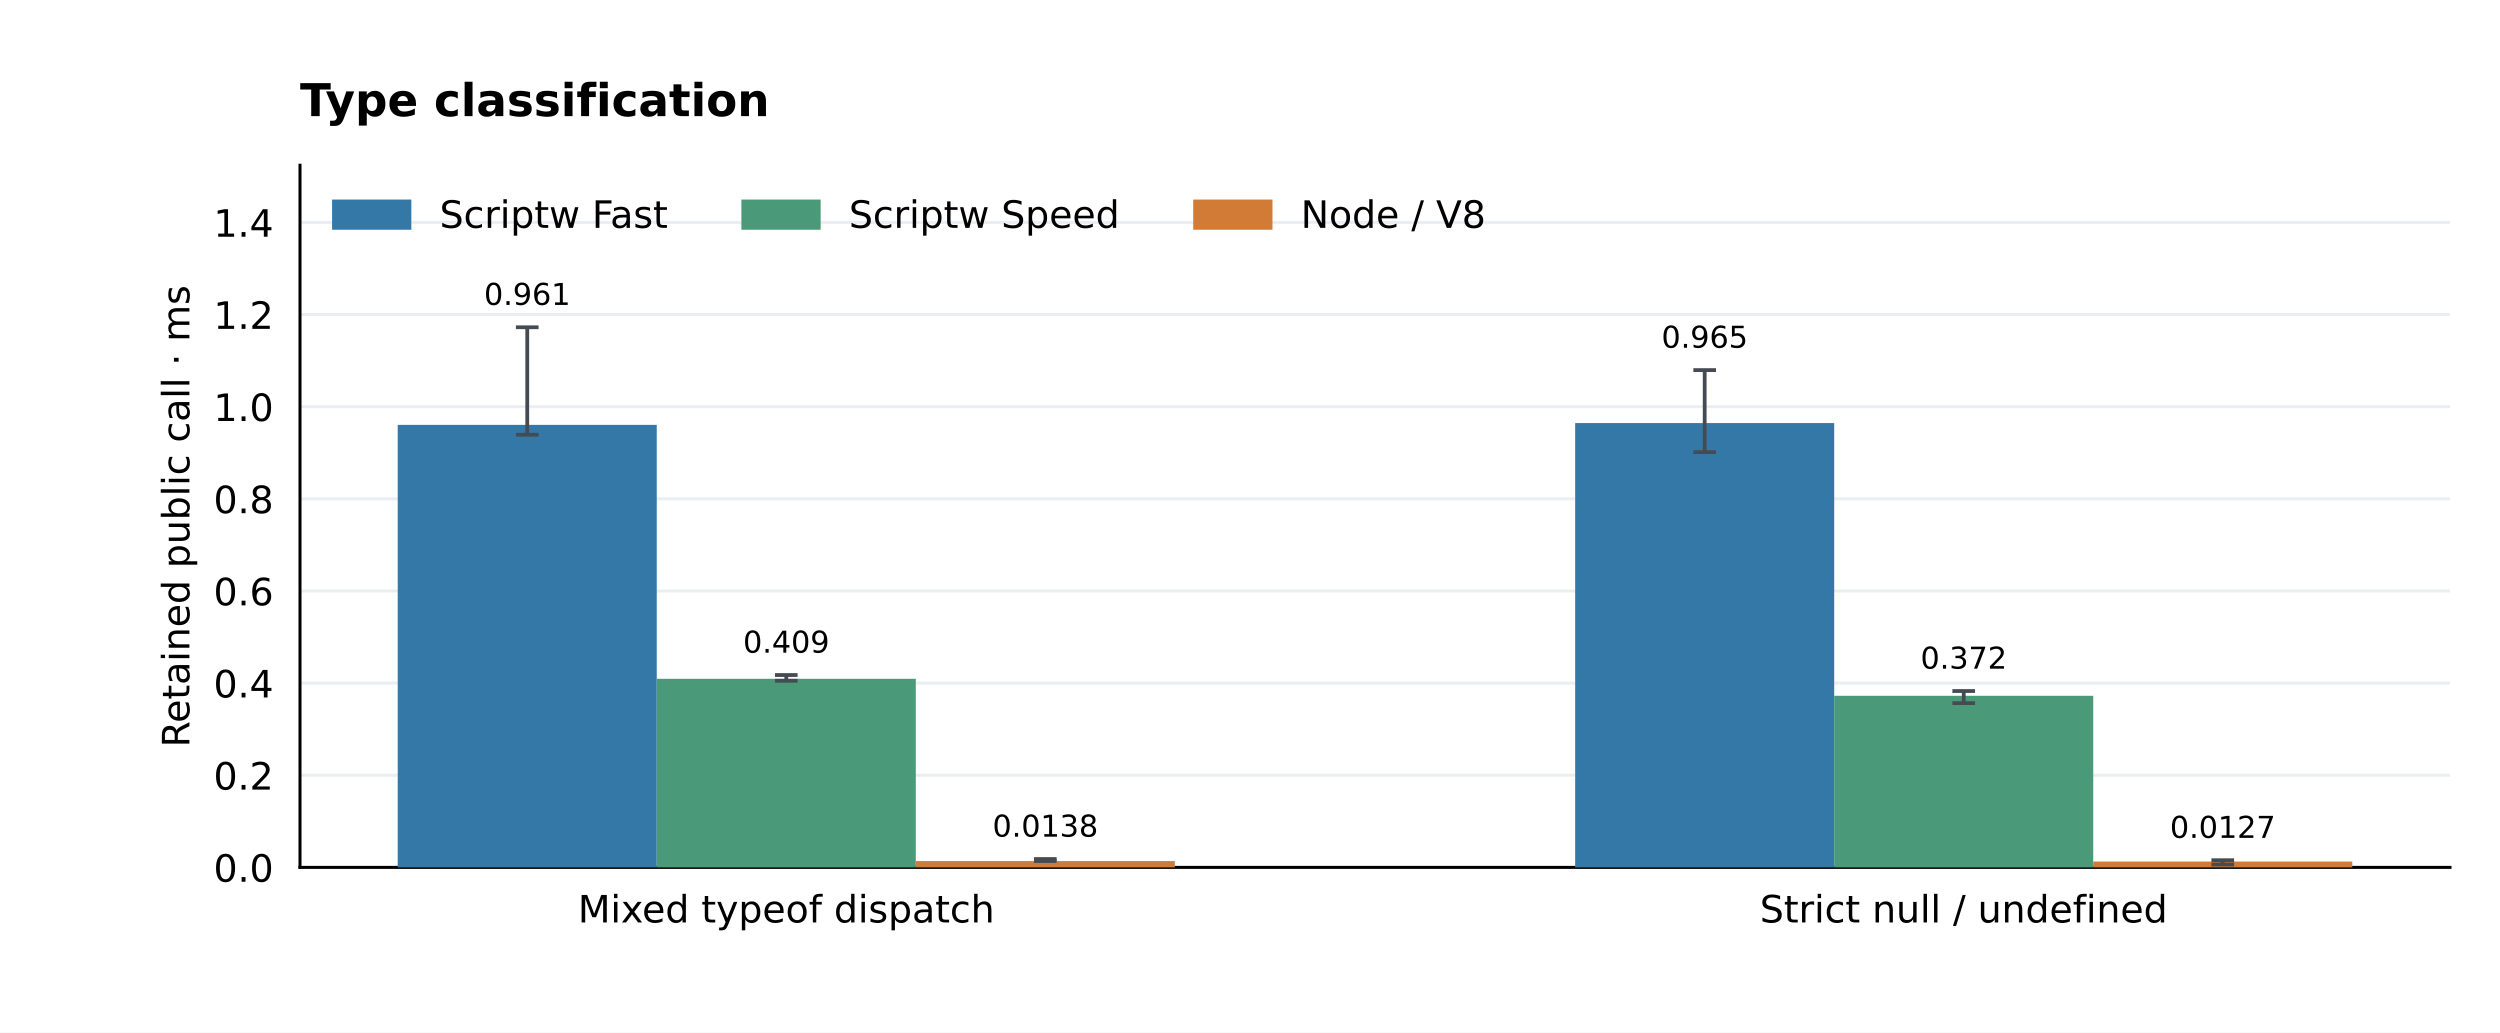
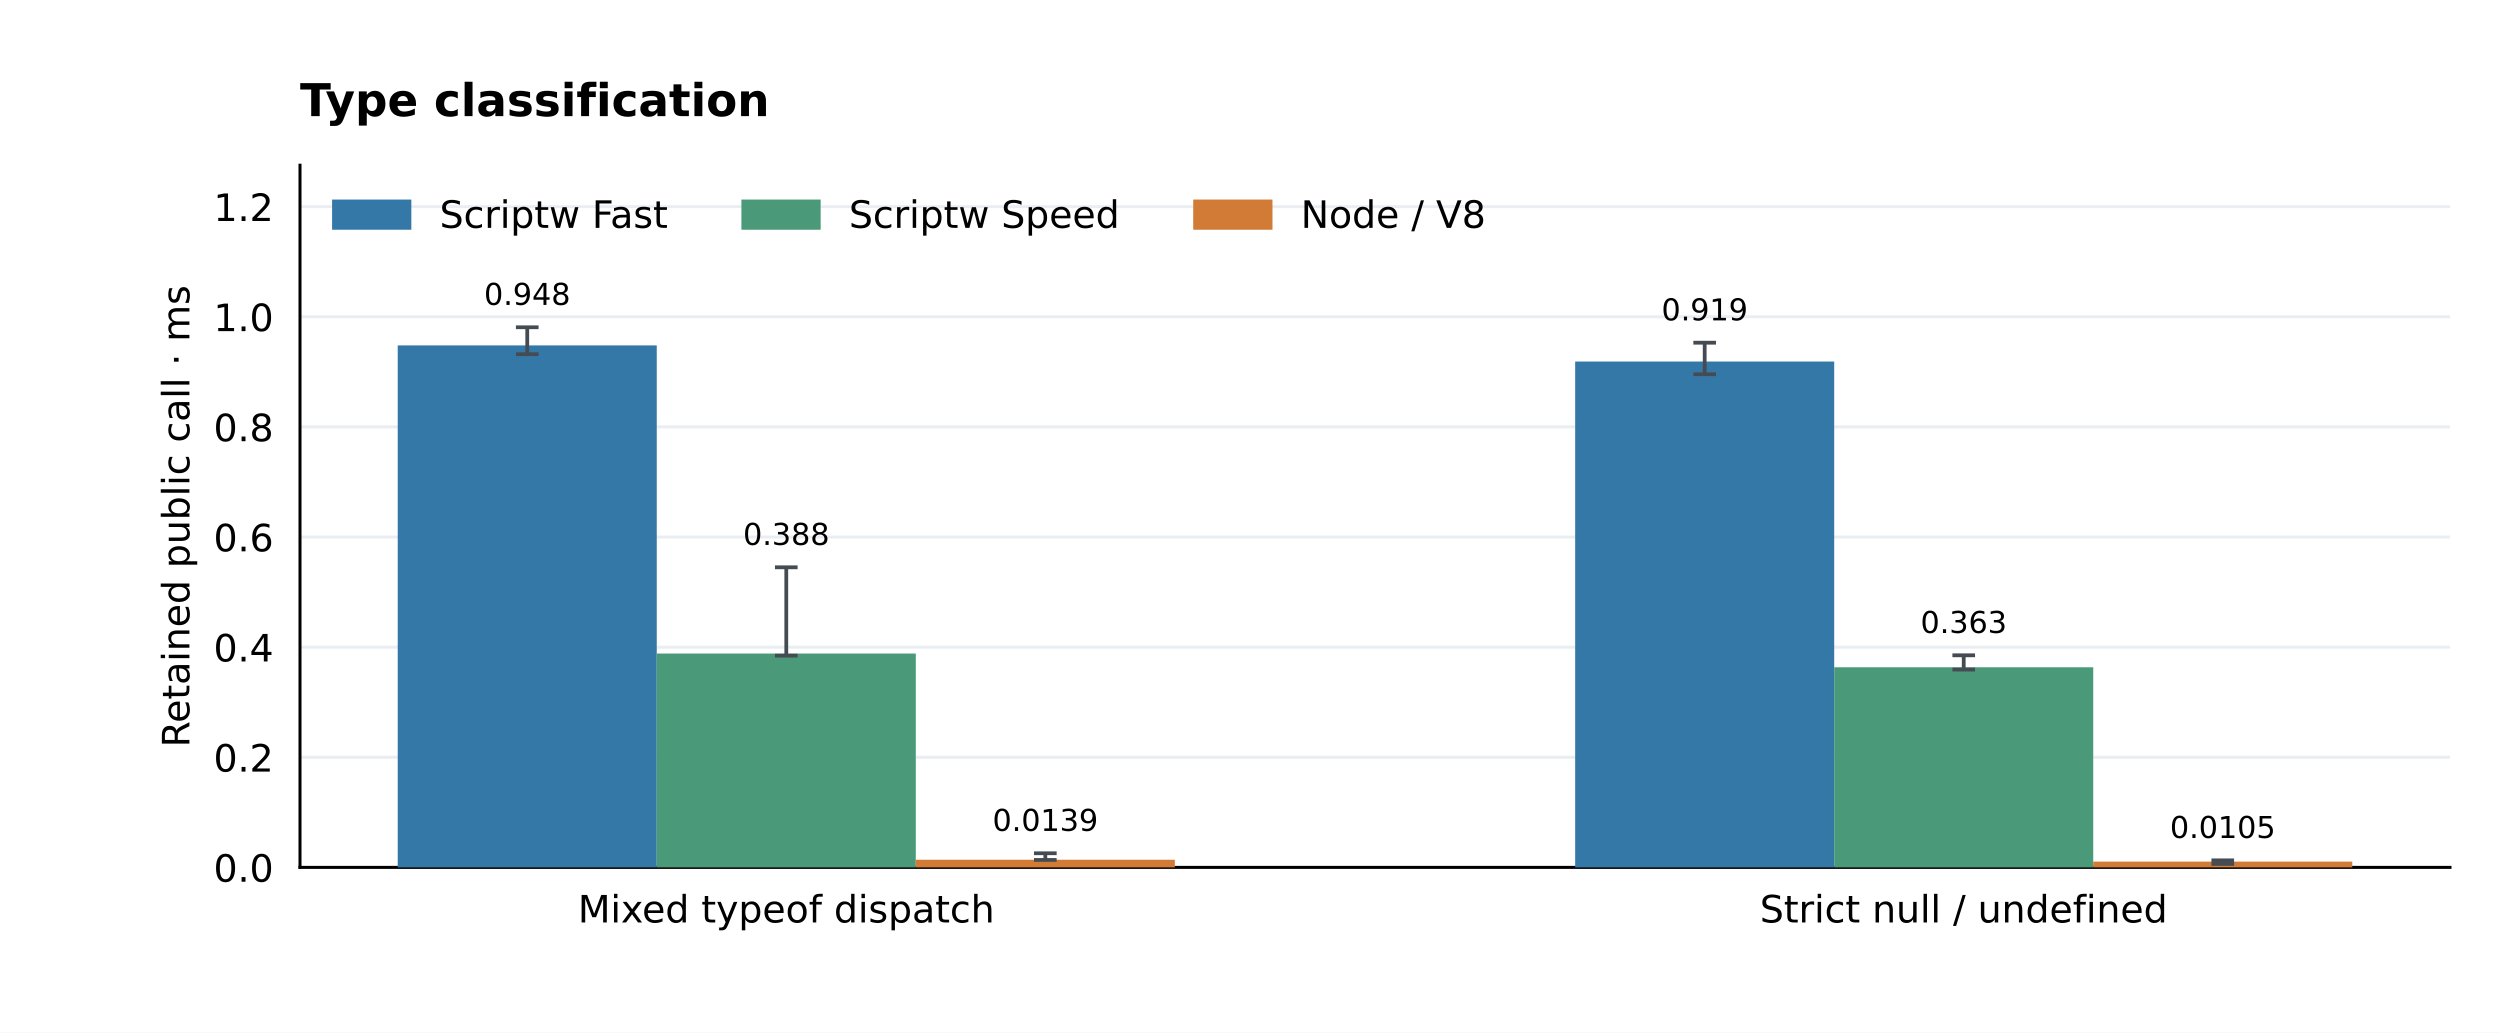
<svg xmlns="http://www.w3.org/2000/svg" xmlns:xlink="http://www.w3.org/1999/xlink" width="662.4pt" height="273.6pt" viewBox="0 0 662.4 273.6" version="1.1">
  <defs>
    <style type="text/css">*{stroke-linejoin: round; stroke-linecap: butt}</style>
  </defs>
  <g id="figure_1">
    <g id="patch_1">
      <path d="M 0 273.6 L 662.4 273.6 L 662.4 0 L 0 0 z " style="fill: #ffffff" />
    </g>
    <g id="axes_1">
      <g id="patch_2">
        <path d="M 79.488 229.824 L 649.152 229.824 L 649.152 43.776 L 79.488 43.776 z " style="fill: #ffffff" />
      </g>
      <g id="matplotlib.axis_1">
        <g id="xtick_1">
          <g id="line2d_1" />
          <g id="text_1">
            <text style="font-size: 10px; font-family: 'DejaVu Sans'; text-anchor: middle" x="208.333" y="244.422" transform="rotate(-0 208.3331 244.4224)">Mixed typeof dispatch</text>
          </g>
        </g>
        <g id="xtick_2">
          <g id="line2d_2" />
          <g id="text_2">
            <text style="font-size: 10px; font-family: 'DejaVu Sans'; text-anchor: middle" x="520.307" y="244.422" transform="rotate(-0 520.3069 244.4224)">Strict null / undefined</text>
          </g>
        </g>
      </g>
      <g id="matplotlib.axis_2">
        <g id="ytick_1">
          <g id="line2d_3">
            <path d="M 79.488 229.824 L 649.152 229.824 " clip-path="url(#pec315be8d2)" style="fill: none; stroke: #eaeef2; stroke-width: 0.8; stroke-linecap: square" />
          </g>
          <g id="line2d_4" />
          <g id="text_3">
            <text style="font-size: 10px; font-family: 'DejaVu Sans'; text-anchor: end" x="72.488" y="233.623" transform="rotate(-0 72.488 233.6228)">0.0</text>
          </g>
        </g>
        <g id="ytick_2">
          <g id="line2d_5">
-             <path d="M 79.488 205.411 L 649.152 205.411 " clip-path="url(#pec315be8d2)" style="fill: none; stroke: #eaeef2; stroke-width: 0.8; stroke-linecap: square" />
+             <path d="M 79.488 200.646 L 649.152 200.646 " clip-path="url(#pec315be8d2)" style="fill: none; stroke: #eaeef2; stroke-width: 0.8; stroke-linecap: square" />
          </g>
          <g id="line2d_6" />
          <g id="text_4">
-             <text style="font-size: 10px; font-family: 'DejaVu Sans'; text-anchor: end" x="72.488" y="209.21" transform="rotate(-0 72.488 209.2096)">0.2</text>
+             <text style="font-size: 10px; font-family: 'DejaVu Sans'; text-anchor: end" x="72.488" y="204.444" transform="rotate(-0 72.488 204.4444)">0.2</text>
          </g>
        </g>
        <g id="ytick_3">
          <g id="line2d_7">
-             <path d="M 79.488 180.998 L 649.152 180.998 " clip-path="url(#pec315be8d2)" style="fill: none; stroke: #eaeef2; stroke-width: 0.8; stroke-linecap: square" />
+             <path d="M 79.488 171.467 L 649.152 171.467 " clip-path="url(#pec315be8d2)" style="fill: none; stroke: #eaeef2; stroke-width: 0.8; stroke-linecap: square" />
          </g>
          <g id="line2d_8" />
          <g id="text_5">
-             <text style="font-size: 10px; font-family: 'DejaVu Sans'; text-anchor: end" x="72.488" y="184.796" transform="rotate(-0 72.488 184.7964)">0.4</text>
+             <text style="font-size: 10px; font-family: 'DejaVu Sans'; text-anchor: end" x="72.488" y="175.266" transform="rotate(-0 72.488 175.2659)">0.4</text>
          </g>
        </g>
        <g id="ytick_4">
          <g id="line2d_9">
-             <path d="M 79.488 156.584 L 649.152 156.584 " clip-path="url(#pec315be8d2)" style="fill: none; stroke: #eaeef2; stroke-width: 0.8; stroke-linecap: square" />
+             <path d="M 79.488 142.289 L 649.152 142.289 " clip-path="url(#pec315be8d2)" style="fill: none; stroke: #eaeef2; stroke-width: 0.8; stroke-linecap: square" />
          </g>
          <g id="line2d_10" />
          <g id="text_6">
-             <text style="font-size: 10px; font-family: 'DejaVu Sans'; text-anchor: end" x="72.488" y="160.383" transform="rotate(-0 72.488 160.3832)">0.6</text>
+             <text style="font-size: 10px; font-family: 'DejaVu Sans'; text-anchor: end" x="72.488" y="146.087" transform="rotate(-0 72.488 146.0874)">0.6</text>
          </g>
        </g>
        <g id="ytick_5">
          <g id="line2d_11">
-             <path d="M 79.488 132.171 L 649.152 132.171 " clip-path="url(#pec315be8d2)" style="fill: none; stroke: #eaeef2; stroke-width: 0.8; stroke-linecap: square" />
+             <path d="M 79.488 113.11 L 649.152 113.11 " clip-path="url(#pec315be8d2)" style="fill: none; stroke: #eaeef2; stroke-width: 0.8; stroke-linecap: square" />
          </g>
          <g id="line2d_12" />
          <g id="text_7">
-             <text style="font-size: 10px; font-family: 'DejaVu Sans'; text-anchor: end" x="72.488" y="135.97" transform="rotate(-0 72.488 135.9699)">0.8</text>
+             <text style="font-size: 10px; font-family: 'DejaVu Sans'; text-anchor: end" x="72.488" y="116.909" transform="rotate(-0 72.488 116.9089)">0.8</text>
          </g>
        </g>
        <g id="ytick_6">
          <g id="line2d_13">
-             <path d="M 79.488 107.758 L 649.152 107.758 " clip-path="url(#pec315be8d2)" style="fill: none; stroke: #eaeef2; stroke-width: 0.8; stroke-linecap: square" />
+             <path d="M 79.488 83.932 L 649.152 83.932 " clip-path="url(#pec315be8d2)" style="fill: none; stroke: #eaeef2; stroke-width: 0.8; stroke-linecap: square" />
          </g>
          <g id="line2d_14" />
          <g id="text_8">
-             <text style="font-size: 10px; font-family: 'DejaVu Sans'; text-anchor: end" x="72.488" y="111.557" transform="rotate(-0 72.488 111.5567)">1.0</text>
+             <text style="font-size: 10px; font-family: 'DejaVu Sans'; text-anchor: end" x="72.488" y="87.73" transform="rotate(-0 72.488 87.73046)">1.0</text>
          </g>
        </g>
        <g id="ytick_7">
          <g id="line2d_15">
-             <path d="M 79.488 83.345 L 649.152 83.345 " clip-path="url(#pec315be8d2)" style="fill: none; stroke: #eaeef2; stroke-width: 0.8; stroke-linecap: square" />
+             <path d="M 79.488 54.753 L 649.152 54.753 " clip-path="url(#pec315be8d2)" style="fill: none; stroke: #eaeef2; stroke-width: 0.8; stroke-linecap: square" />
          </g>
          <g id="line2d_16" />
          <g id="text_9">
-             <text style="font-size: 10px; font-family: 'DejaVu Sans'; text-anchor: end" x="72.488" y="87.143" transform="rotate(-0 72.488 87.1435)">1.2</text>
-           </g>
-         </g>
-         <g id="ytick_8">
-           <g id="line2d_17">
-             <path d="M 79.488 58.931 L 649.152 58.931 " clip-path="url(#pec315be8d2)" style="fill: none; stroke: #eaeef2; stroke-width: 0.8; stroke-linecap: square" />
-           </g>
-           <g id="line2d_18" />
-           <g id="text_10">
-             <text style="font-size: 10px; font-family: 'DejaVu Sans'; text-anchor: end" x="72.488" y="62.73" transform="rotate(-0 72.488 62.73027)">1.4</text>
-           </g>
-         </g>
-         <g id="text_11">
+             <text style="font-size: 10px; font-family: 'DejaVu Sans'; text-anchor: end" x="72.488" y="58.552" transform="rotate(-0 72.488 58.55199)">1.2</text>
+           </g>
+         </g>
+         <g id="text_10">
          <text style="font-size: 10px; font-family: 'DejaVu Sans'; text-anchor: middle" x="50.183" y="136.8" transform="rotate(-90 50.18253 136.8)">Retained public call · ms</text>
        </g>
      </g>
      <g id="patch_3">
        <path d="M 79.488 229.824 L 79.488 43.776 " style="fill: none; stroke: #000000; stroke-width: 0.8; stroke-linejoin: miter; stroke-linecap: square" />
      </g>
      <g id="patch_4">
        <path d="M 79.488 229.824 L 649.152 229.824 " style="fill: none; stroke: #000000; stroke-width: 0.8; stroke-linejoin: miter; stroke-linecap: square" />
      </g>
      <g id="patch_5">
-         <path d="M 105.382 229.824 L 174.016 229.824 L 174.016 112.574 L 105.382 112.574 z " clip-path="url(#pec315be8d2)" style="fill: #3478a8" />
+         <path d="M 105.382 229.824 L 174.016 229.824 L 174.016 91.515 L 105.382 91.515 z " clip-path="url(#pec315be8d2)" style="fill: #3478a8" />
+       </g>
+       <g id="text_11">
+         <text style="font-size: 8px; font-family: 'DejaVu Sans'; text-anchor: middle" x="139.699" y="80.788" transform="rotate(-0 139.6989 80.78828)">0.948</text>
+       </g>
+       <g id="patch_6">
+         <path d="M 417.356 229.824 L 485.99 229.824 L 485.99 95.794 L 417.356 95.794 z " clip-path="url(#pec315be8d2)" style="fill: #3478a8" />
      </g>
      <g id="text_12">
-         <text style="font-size: 8px; font-family: 'DejaVu Sans'; text-anchor: middle" x="139.699" y="80.788" transform="rotate(-0 139.6989 80.78828)">0.961</text>
-       </g>
-       <g id="patch_6">
-         <path d="M 417.356 229.824 L 485.99 229.824 L 485.99 112.088 L 417.356 112.088 z " clip-path="url(#pec315be8d2)" style="fill: #3478a8" />
+         <text style="font-size: 8px; font-family: 'DejaVu Sans'; text-anchor: middle" x="451.673" y="84.885" transform="rotate(-0 451.6726 84.88537)">0.919</text>
+       </g>
+       <g id="patch_7">
+         <path d="M 174.016 229.824 L 242.65 229.824 L 242.65 173.153 L 174.016 173.153 z " clip-path="url(#pec315be8d2)" style="fill: #4a9a79" />
      </g>
      <g id="text_13">
-         <text style="font-size: 8px; font-family: 'DejaVu Sans'; text-anchor: middle" x="451.673" y="92.135" transform="rotate(-0 451.6726 92.13506)">0.965</text>
-       </g>
-       <g id="patch_7">
-         <path d="M 174.016 229.824 L 242.65 229.824 L 242.65 179.85 L 174.016 179.85 z " clip-path="url(#pec315be8d2)" style="fill: #4a9a79" />
+         <text style="font-size: 8px; font-family: 'DejaVu Sans'; text-anchor: middle" x="208.333" y="144.388" transform="rotate(-0 208.3331 144.3885)">0.388</text>
+       </g>
+       <g id="patch_8">
+         <path d="M 485.99 229.824 L 554.624 229.824 L 554.624 176.802 L 485.99 176.802 z " clip-path="url(#pec315be8d2)" style="fill: #4a9a79" />
      </g>
      <g id="text_14">
-         <text style="font-size: 8px; font-family: 'DejaVu Sans'; text-anchor: middle" x="208.333" y="172.938" transform="rotate(-0 208.3331 172.9378)">0.409</text>
-       </g>
-       <g id="patch_8">
-         <path d="M 485.99 229.824 L 554.624 229.824 L 554.624 184.358 L 485.99 184.358 z " clip-path="url(#pec315be8d2)" style="fill: #4a9a79" />
+         <text style="font-size: 8px; font-family: 'DejaVu Sans'; text-anchor: middle" x="520.307" y="167.71" transform="rotate(-0 520.3069 167.7098)">0.363</text>
+       </g>
+       <g id="patch_9">
+         <path d="M 242.65 229.824 L 311.284 229.824 L 311.284 227.798 L 242.65 227.798 z " clip-path="url(#pec315be8d2)" style="fill: #d17b36" />
      </g>
      <g id="text_15">
-         <text style="font-size: 8px; font-family: 'DejaVu Sans'; text-anchor: middle" x="520.307" y="177.174" transform="rotate(-0 520.3069 177.1742)">0.372</text>
-       </g>
-       <g id="patch_9">
-         <path d="M 242.65 229.824 L 311.284 229.824 L 311.284 228.141 L 242.65 228.141 z " clip-path="url(#pec315be8d2)" style="fill: #d17b36" />
+         <text style="font-size: 8px; font-family: 'DejaVu Sans'; text-anchor: middle" x="276.967" y="220.156" transform="rotate(-0 276.9674 220.1559)">0.0139</text>
+       </g>
+       <g id="patch_10">
+         <path d="M 554.624 229.824 L 623.258 229.824 L 623.258 228.288 L 554.624 228.288 z " clip-path="url(#pec315be8d2)" style="fill: #d17b36" />
      </g>
      <g id="text_16">
-         <text style="font-size: 8px; font-family: 'DejaVu Sans'; text-anchor: middle" x="276.967" y="221.686" transform="rotate(-0 276.9674 221.6861)">0.0138</text>
-       </g>
-       <g id="patch_10">
-         <path d="M 554.624 229.824 L 623.258 229.824 L 623.258 228.278 L 554.624 228.278 z " clip-path="url(#pec315be8d2)" style="fill: #d17b36" />
+         <text style="font-size: 8px; font-family: 'DejaVu Sans'; text-anchor: middle" x="588.941" y="222.031" transform="rotate(-0 588.9411 222.0311)">0.0105</text>
      </g>
      <g id="text_17">
-         <text style="font-size: 8px; font-family: 'DejaVu Sans'; text-anchor: middle" x="588.941" y="222.004" transform="rotate(-0 588.9411 222.0041)">0.0127</text>
-       </g>
-       <g id="text_18">
        <text style="font-weight: 700; font-size: 12px; font-family: 'DejaVu Sans'; text-anchor: start" x="79.488" y="30.776" transform="rotate(-0 79.488 30.776)">Type classification</text>
      </g>
      <g id="LineCollection_1">
-         <path d="M 139.699 115.19 L 139.699 86.71 " clip-path="url(#pec315be8d2)" style="fill: none; stroke: #444b52" />
-       </g>
-       <g id="line2d_19">
+         <path d="M 139.699 93.846 L 139.699 86.71 " clip-path="url(#pec315be8d2)" style="fill: none; stroke: #444b52" />
+       </g>
+       <g id="line2d_17">
        <defs>
          <path id="me51f981f41" d="M 3 0 L -3 -0 " style="stroke: #444b52" />
        </defs>
        <g clip-path="url(#pec315be8d2)">
-           <use xlink:href="#me51f981f41" x="139.699" y="115.19" style="fill: #1f77b4; stroke: #444b52" />
+           <use xlink:href="#me51f981f41" x="139.699" y="93.846" style="fill: #1f77b4; stroke: #444b52" />
+         </g>
+       </g>
+       <g id="line2d_18">
+         <g clip-path="url(#pec315be8d2)">
+           <use xlink:href="#me51f981f41" x="139.699" y="86.71" style="fill: #1f77b4; stroke: #444b52" />
+         </g>
+       </g>
+       <g id="LineCollection_2">
+         <path d="M 451.673 99.165 L 451.673 90.807 " clip-path="url(#pec315be8d2)" style="fill: none; stroke: #444b52" />
+       </g>
+       <g id="line2d_19">
+         <g clip-path="url(#pec315be8d2)">
+           <use xlink:href="#me51f981f41" x="451.673" y="99.165" style="fill: #1f77b4; stroke: #444b52" />
        </g>
      </g>
      <g id="line2d_20">
        <g clip-path="url(#pec315be8d2)">
-           <use xlink:href="#me51f981f41" x="139.699" y="86.71" style="fill: #1f77b4; stroke: #444b52" />
-         </g>
-       </g>
-       <g id="LineCollection_2">
-         <path d="M 451.673 119.798 L 451.673 98.057 " clip-path="url(#pec315be8d2)" style="fill: none; stroke: #444b52" />
+           <use xlink:href="#me51f981f41" x="451.673" y="90.807" style="fill: #1f77b4; stroke: #444b52" />
+         </g>
+       </g>
+       <g id="LineCollection_3">
+         <path d="M 208.333 173.727 L 208.333 150.31 " clip-path="url(#pec315be8d2)" style="fill: none; stroke: #444b52" />
      </g>
      <g id="line2d_21">
        <g clip-path="url(#pec315be8d2)">
-           <use xlink:href="#me51f981f41" x="451.673" y="119.798" style="fill: #1f77b4; stroke: #444b52" />
+           <use xlink:href="#me51f981f41" x="208.333" y="173.727" style="fill: #1f77b4; stroke: #444b52" />
        </g>
      </g>
      <g id="line2d_22">
        <g clip-path="url(#pec315be8d2)">
-           <use xlink:href="#me51f981f41" x="451.673" y="98.057" style="fill: #1f77b4; stroke: #444b52" />
-         </g>
-       </g>
-       <g id="LineCollection_3">
-         <path d="M 208.333 180.377 L 208.333 178.86 " clip-path="url(#pec315be8d2)" style="fill: none; stroke: #444b52" />
+           <use xlink:href="#me51f981f41" x="208.333" y="150.31" style="fill: #1f77b4; stroke: #444b52" />
+         </g>
+       </g>
+       <g id="LineCollection_4">
+         <path d="M 520.307 177.41 L 520.307 173.632 " clip-path="url(#pec315be8d2)" style="fill: none; stroke: #444b52" />
      </g>
      <g id="line2d_23">
        <g clip-path="url(#pec315be8d2)">
-           <use xlink:href="#me51f981f41" x="208.333" y="180.377" style="fill: #1f77b4; stroke: #444b52" />
+           <use xlink:href="#me51f981f41" x="520.307" y="177.41" style="fill: #1f77b4; stroke: #444b52" />
        </g>
      </g>
      <g id="line2d_24">
        <g clip-path="url(#pec315be8d2)">
-           <use xlink:href="#me51f981f41" x="208.333" y="178.86" style="fill: #1f77b4; stroke: #444b52" />
-         </g>
-       </g>
-       <g id="LineCollection_4">
-         <path d="M 520.307 186.304 L 520.307 183.096 " clip-path="url(#pec315be8d2)" style="fill: none; stroke: #444b52" />
+           <use xlink:href="#me51f981f41" x="520.307" y="173.632" style="fill: #1f77b4; stroke: #444b52" />
+         </g>
+       </g>
+       <g id="LineCollection_5">
+         <path d="M 276.967 227.848 L 276.967 226.078 " clip-path="url(#pec315be8d2)" style="fill: none; stroke: #444b52" />
      </g>
      <g id="line2d_25">
        <g clip-path="url(#pec315be8d2)">
-           <use xlink:href="#me51f981f41" x="520.307" y="186.304" style="fill: #1f77b4; stroke: #444b52" />
+           <use xlink:href="#me51f981f41" x="276.967" y="227.848" style="fill: #1f77b4; stroke: #444b52" />
        </g>
      </g>
      <g id="line2d_26">
        <g clip-path="url(#pec315be8d2)">
-           <use xlink:href="#me51f981f41" x="520.307" y="183.096" style="fill: #1f77b4; stroke: #444b52" />
-         </g>
-       </g>
-       <g id="LineCollection_5">
-         <path d="M 276.967 228.151 L 276.967 227.608 " clip-path="url(#pec315be8d2)" style="fill: none; stroke: #444b52" />
+           <use xlink:href="#me51f981f41" x="276.967" y="226.078" style="fill: #1f77b4; stroke: #444b52" />
+         </g>
+       </g>
+       <g id="LineCollection_6">
+         <path d="M 588.941 228.905 L 588.941 227.953 " clip-path="url(#pec315be8d2)" style="fill: none; stroke: #444b52" />
      </g>
      <g id="line2d_27">
        <g clip-path="url(#pec315be8d2)">
-           <use xlink:href="#me51f981f41" x="276.967" y="228.151" style="fill: #1f77b4; stroke: #444b52" />
+           <use xlink:href="#me51f981f41" x="588.941" y="228.905" style="fill: #1f77b4; stroke: #444b52" />
        </g>
      </g>
      <g id="line2d_28">
        <g clip-path="url(#pec315be8d2)">
-           <use xlink:href="#me51f981f41" x="276.967" y="227.608" style="fill: #1f77b4; stroke: #444b52" />
-         </g>
-       </g>
-       <g id="LineCollection_6">
-         <path d="M 588.941 229.069 L 588.941 227.926 " clip-path="url(#pec315be8d2)" style="fill: none; stroke: #444b52" />
-       </g>
-       <g id="line2d_29">
-         <g clip-path="url(#pec315be8d2)">
-           <use xlink:href="#me51f981f41" x="588.941" y="229.069" style="fill: #1f77b4; stroke: #444b52" />
-         </g>
-       </g>
-       <g id="line2d_30">
-         <g clip-path="url(#pec315be8d2)">
-           <use xlink:href="#me51f981f41" x="588.941" y="227.926" style="fill: #1f77b4; stroke: #444b52" />
+           <use xlink:href="#me51f981f41" x="588.941" y="227.953" style="fill: #1f77b4; stroke: #444b52" />
        </g>
      </g>
      <g id="legend_1">
        <g id="patch_11">
          <path d="M 88.488 60.374 L 108.488 60.374 L 108.488 53.374 L 88.488 53.374 z " style="fill: #3478a8; stroke: #3478a8; stroke-linejoin: miter" />
        </g>
-         <g id="text_19">
+         <g id="text_18">
          <text style="font-size: 10px; font-family: 'DejaVu Sans'; text-anchor: start" x="116.488" y="60.374" transform="rotate(-0 116.488 60.37444)">Scriptw Fast</text>
        </g>
        <g id="patch_12">
          <path d="M 196.941 60.374 L 216.941 60.374 L 216.941 53.374 L 196.941 53.374 z " style="fill: #4a9a79; stroke: #4a9a79; stroke-linejoin: miter" />
        </g>
-         <g id="text_20">
+         <g id="text_19">
          <text style="font-size: 10px; font-family: 'DejaVu Sans'; text-anchor: start" x="224.941" y="60.374" transform="rotate(-0 224.9411 60.37444)">Scriptw Speed</text>
        </g>
        <g id="patch_13">
          <path d="M 316.654 60.374 L 336.654 60.374 L 336.654 53.374 L 316.654 53.374 z " style="fill: #d17b36; stroke: #d17b36; stroke-linejoin: miter" />
        </g>
-         <g id="text_21">
+         <g id="text_20">
          <text style="font-size: 10px; font-family: 'DejaVu Sans'; text-anchor: start" x="344.654" y="60.374" transform="rotate(-0 344.6536 60.37444)">Node / V8</text>
        </g>
      </g>
    </g>
  </g>
  <defs>
    <clipPath id="pec315be8d2">
      <rect x="79.488" y="43.776" width="569.664" height="186.048" />
    </clipPath>
  </defs>
</svg>
